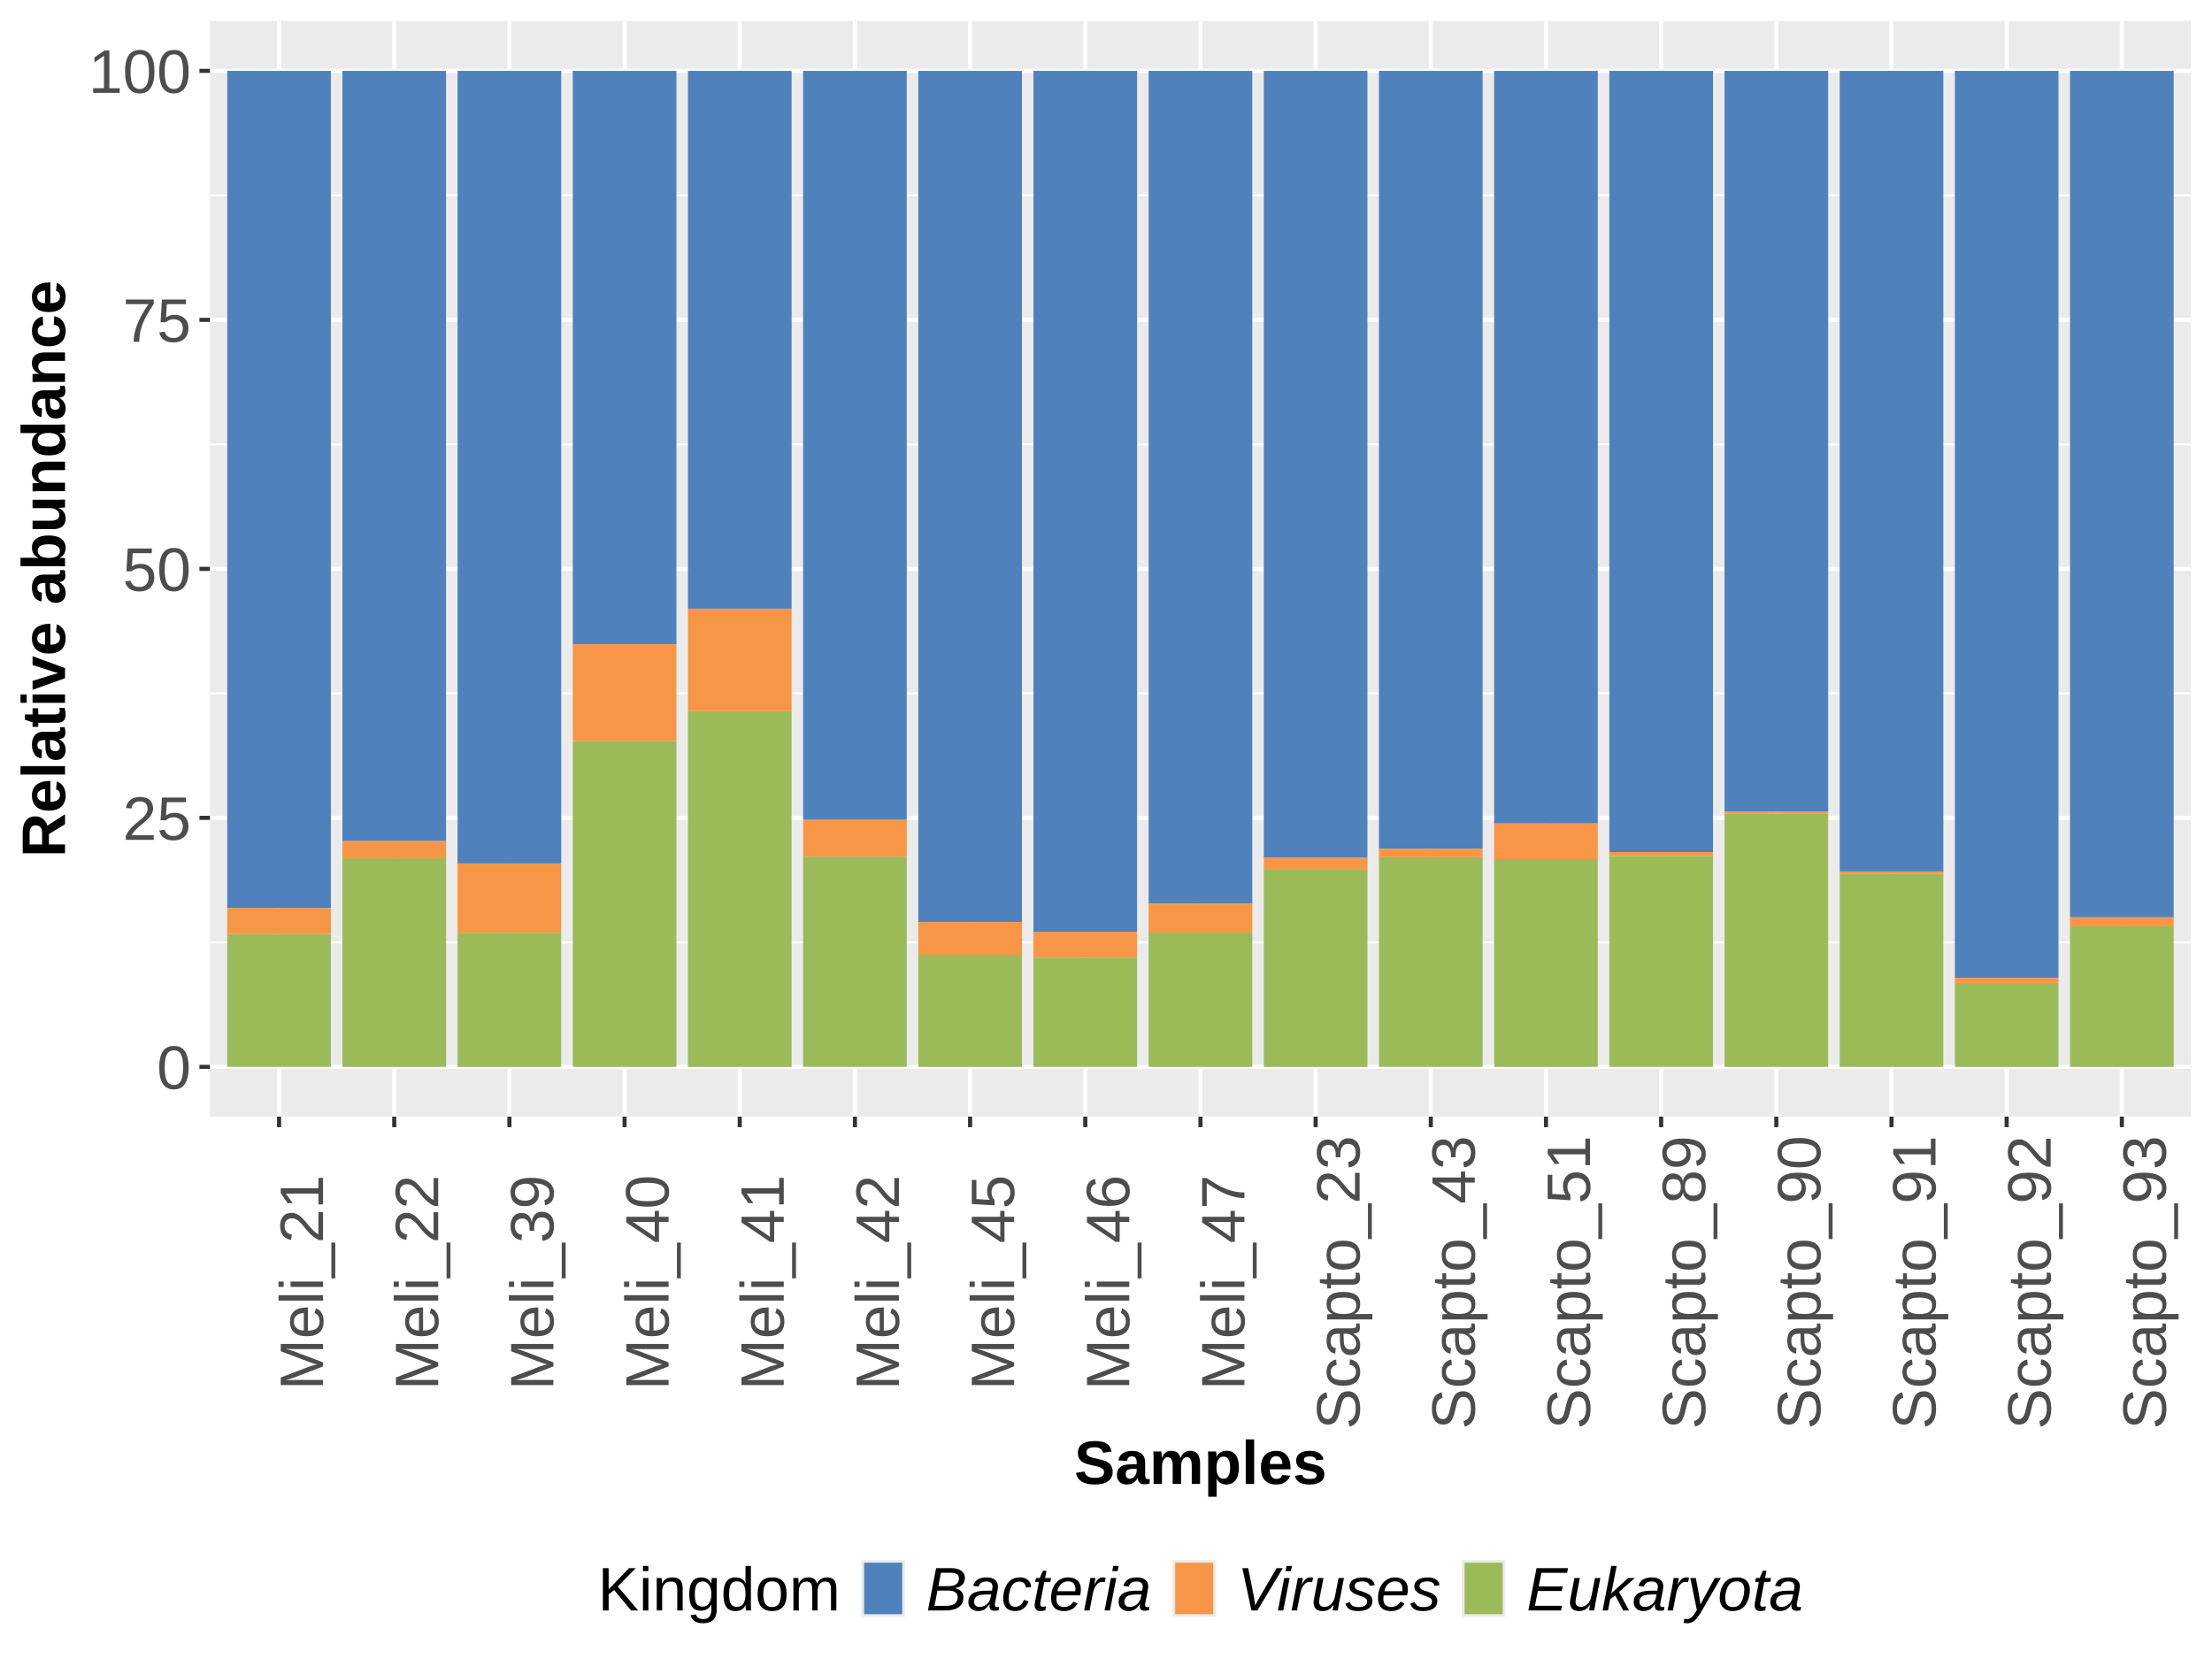
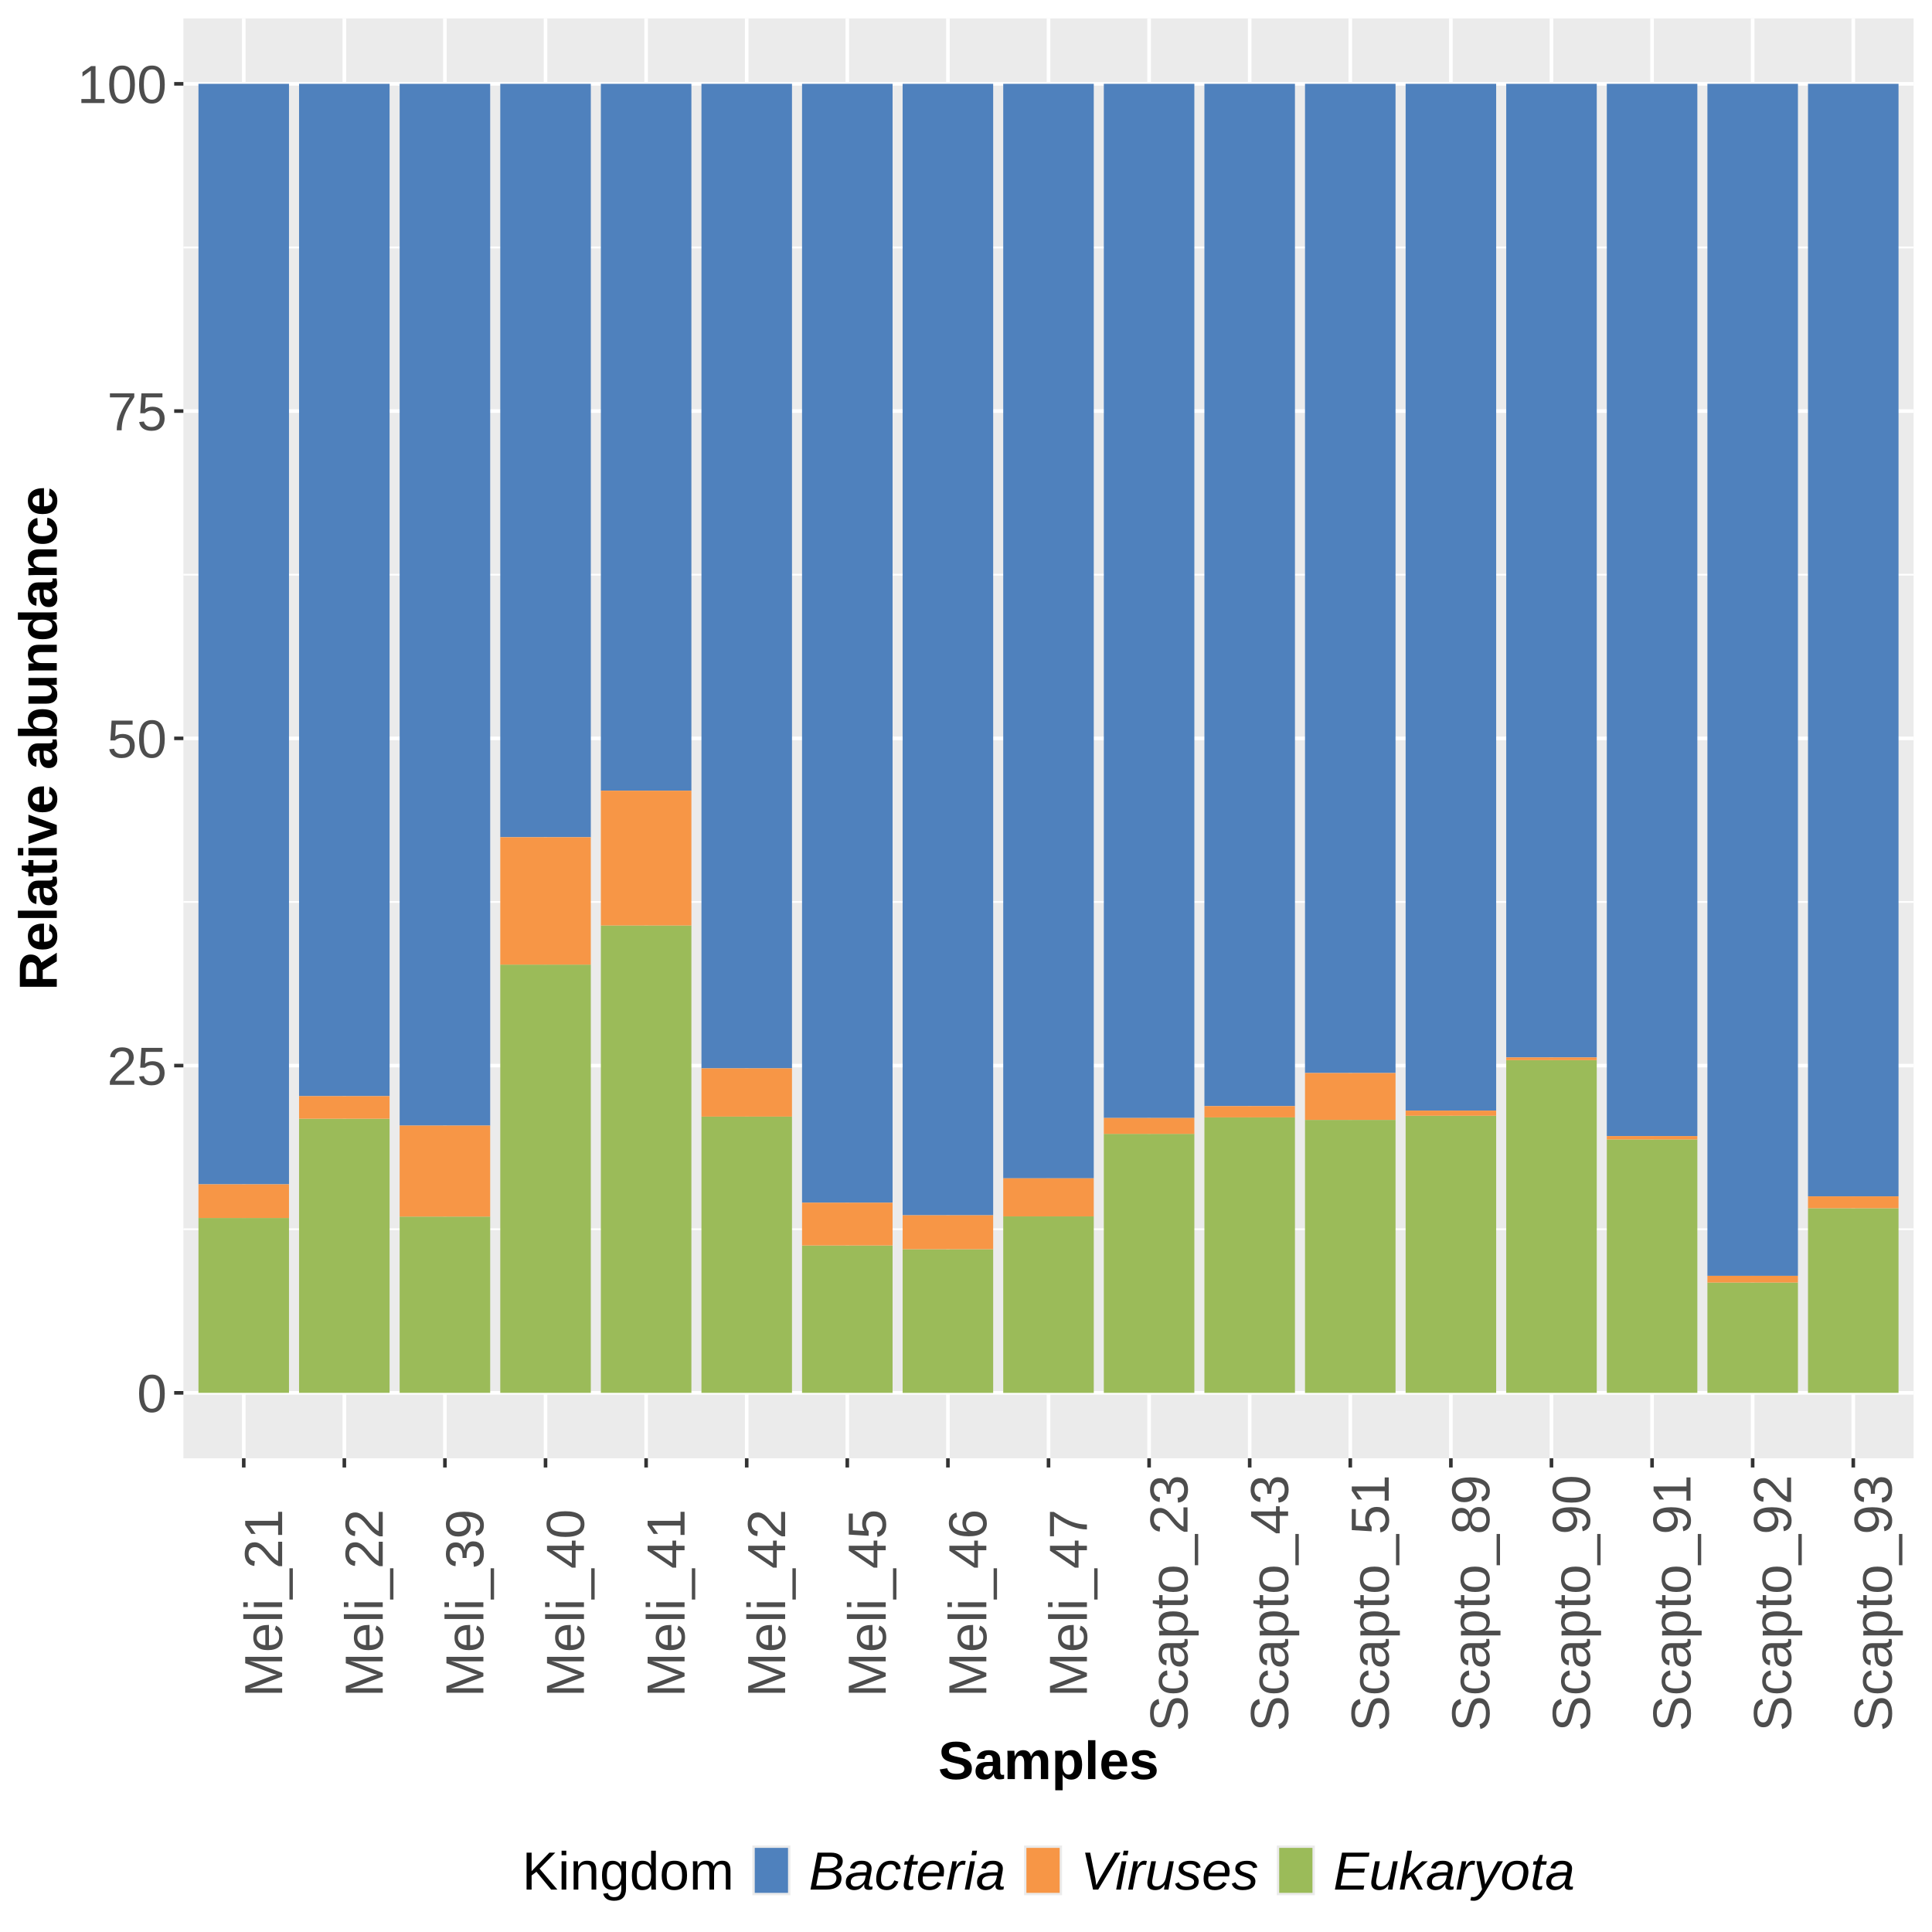
- <svg xmlns="http://www.w3.org/2000/svg" class="svglite" width="576.00pt" height="432.00pt" viewBox="0 0 576.00 432.00">
+ <svg xmlns="http://www.w3.org/2000/svg" class="svglite" width="576.00pt" height="576.00pt" viewBox="0 0 576.00 576.00">
  <defs>
    <style type="text/css">
    .svglite line, .svglite polyline, .svglite polygon, .svglite path, .svglite rect, .svglite circle {
      fill: none;
      stroke: #000000;
      stroke-linecap: round;
      stroke-linejoin: round;
      stroke-miterlimit: 10.00;
    }
    .svglite text {
      white-space: pre;
    }
  </style>
  </defs>
  <rect width="100%" height="100%" style="stroke: none; fill: #FFFFFF;" />
  <defs>
-     <clipPath id="cpMC4wMHw1NzYuMDB8MC4wMHw0MzIuMDA=">
-       <rect x="0.00" y="0.00" width="576.00" height="432.00" />
+     <clipPath id="cpMC4wMHw1NzYuMDB8MC4wMHw1NzYuMDA=">
+       <rect x="0.00" y="0.00" width="576.00" height="576.00" />
    </clipPath>
  </defs>
-   <g clip-path="url(#cpMC4wMHw1NzYuMDB8MC4wMHw0MzIuMDA=)">
-     <rect x="0.00" y="0.00" width="576.00" height="432.00" style="stroke-width: 1.07; stroke: #FFFFFF; fill: #FFFFFF;" />
+   <g clip-path="url(#cpMC4wMHw1NzYuMDB8MC4wMHw1NzYuMDA=)">
+     <rect x="0.00" y="0.00" width="576.00" height="576.00" style="stroke-width: 1.07; stroke: #FFFFFF; fill: #FFFFFF;" />
  </g>
  <defs>
-     <clipPath id="cpNTQuNjd8NTcwLjUyfDUuNDh8MjkwLjc3">
-       <rect x="54.67" y="5.48" width="515.85" height="285.30" />
+     <clipPath id="cpNTQuNjd8NTcwLjUyfDUuNDh8NDM0Ljc3">
+       <rect x="54.67" y="5.48" width="515.85" height="429.30" />
    </clipPath>
  </defs>
-   <g clip-path="url(#cpNTQuNjd8NTcwLjUyfDUuNDh8MjkwLjc3)">
-     <rect x="54.67" y="5.48" width="515.85" height="285.30" style="stroke-width: 1.07; stroke: none; fill: #EBEBEB;" />
-     <polyline points="54.67,245.39 570.52,245.39 " style="stroke-width: 0.53; stroke: #FFFFFF; stroke-linecap: butt;" />
-     <polyline points="54.67,180.55 570.52,180.55 " style="stroke-width: 0.53; stroke: #FFFFFF; stroke-linecap: butt;" />
-     <polyline points="54.67,115.71 570.52,115.71 " style="stroke-width: 0.53; stroke: #FFFFFF; stroke-linecap: butt;" />
-     <polyline points="54.67,50.87 570.52,50.87 " style="stroke-width: 0.53; stroke: #FFFFFF; stroke-linecap: butt;" />
-     <polyline points="54.67,277.81 570.52,277.81 " style="stroke-width: 1.07; stroke: #FFFFFF; stroke-linecap: butt;" />
-     <polyline points="54.67,212.97 570.52,212.97 " style="stroke-width: 1.07; stroke: #FFFFFF; stroke-linecap: butt;" />
-     <polyline points="54.67,148.13 570.52,148.13 " style="stroke-width: 1.07; stroke: #FFFFFF; stroke-linecap: butt;" />
-     <polyline points="54.67,83.29 570.52,83.29 " style="stroke-width: 1.07; stroke: #FFFFFF; stroke-linecap: butt;" />
-     <polyline points="54.67,18.45 570.52,18.45 " style="stroke-width: 1.07; stroke: #FFFFFF; stroke-linecap: butt;" />
-     <polyline points="72.67,290.77 72.67,5.48 " style="stroke-width: 1.07; stroke: #FFFFFF; stroke-linecap: butt;" />
-     <polyline points="102.66,290.77 102.66,5.48 " style="stroke-width: 1.07; stroke: #FFFFFF; stroke-linecap: butt;" />
-     <polyline points="132.65,290.77 132.65,5.48 " style="stroke-width: 1.07; stroke: #FFFFFF; stroke-linecap: butt;" />
-     <polyline points="162.64,290.77 162.64,5.48 " style="stroke-width: 1.07; stroke: #FFFFFF; stroke-linecap: butt;" />
-     <polyline points="192.63,290.77 192.63,5.48 " style="stroke-width: 1.07; stroke: #FFFFFF; stroke-linecap: butt;" />
-     <polyline points="222.62,290.77 222.62,5.48 " style="stroke-width: 1.07; stroke: #FFFFFF; stroke-linecap: butt;" />
-     <polyline points="252.61,290.77 252.61,5.48 " style="stroke-width: 1.07; stroke: #FFFFFF; stroke-linecap: butt;" />
-     <polyline points="282.61,290.77 282.61,5.48 " style="stroke-width: 1.07; stroke: #FFFFFF; stroke-linecap: butt;" />
-     <polyline points="312.60,290.77 312.60,5.48 " style="stroke-width: 1.07; stroke: #FFFFFF; stroke-linecap: butt;" />
-     <polyline points="342.59,290.77 342.59,5.48 " style="stroke-width: 1.07; stroke: #FFFFFF; stroke-linecap: butt;" />
-     <polyline points="372.58,290.77 372.58,5.48 " style="stroke-width: 1.07; stroke: #FFFFFF; stroke-linecap: butt;" />
-     <polyline points="402.57,290.77 402.57,5.48 " style="stroke-width: 1.07; stroke: #FFFFFF; stroke-linecap: butt;" />
-     <polyline points="432.56,290.77 432.56,5.48 " style="stroke-width: 1.07; stroke: #FFFFFF; stroke-linecap: butt;" />
-     <polyline points="462.55,290.77 462.55,5.48 " style="stroke-width: 1.07; stroke: #FFFFFF; stroke-linecap: butt;" />
-     <polyline points="492.54,290.77 492.54,5.48 " style="stroke-width: 1.07; stroke: #FFFFFF; stroke-linecap: butt;" />
-     <polyline points="522.53,290.77 522.53,5.48 " style="stroke-width: 1.07; stroke: #FFFFFF; stroke-linecap: butt;" />
-     <polyline points="552.53,290.77 552.53,5.48 " style="stroke-width: 1.07; stroke: #FFFFFF; stroke-linecap: butt;" />
-     <rect x="509.04" y="18.45" width="26.99" height="236.18" style="stroke-width: 1.07; stroke: none; stroke-linecap: butt; stroke-linejoin: miter; fill: #4F81BD;" />
-     <rect x="269.11" y="18.45" width="26.99" height="224.18" style="stroke-width: 1.07; stroke: none; stroke-linecap: butt; stroke-linejoin: miter; fill: #4F81BD;" />
-     <rect x="239.12" y="18.45" width="26.99" height="221.69" style="stroke-width: 1.07; stroke: none; stroke-linecap: butt; stroke-linejoin: miter; fill: #4F81BD;" />
-     <rect x="539.03" y="18.45" width="26.99" height="220.43" style="stroke-width: 1.07; stroke: none; stroke-linecap: butt; stroke-linejoin: miter; fill: #4F81BD;" />
-     <rect x="59.17" y="18.45" width="26.99" height="218.04" style="stroke-width: 1.07; stroke: none; stroke-linecap: butt; stroke-linejoin: miter; fill: #4F81BD;" />
-     <rect x="299.10" y="18.45" width="26.99" height="216.85" style="stroke-width: 1.07; stroke: none; stroke-linecap: butt; stroke-linejoin: miter; fill: #4F81BD;" />
-     <rect x="479.05" y="18.45" width="26.99" height="208.48" style="stroke-width: 1.07; stroke: none; stroke-linecap: butt; stroke-linejoin: miter; fill: #4F81BD;" />
-     <rect x="119.15" y="18.45" width="26.99" height="206.40" style="stroke-width: 1.07; stroke: none; stroke-linecap: butt; stroke-linejoin: miter; fill: #4F81BD;" />
-     <rect x="329.09" y="18.45" width="26.99" height="204.90" style="stroke-width: 1.07; stroke: none; stroke-linecap: butt; stroke-linejoin: miter; fill: #4F81BD;" />
-     <rect x="419.07" y="18.45" width="26.99" height="203.43" style="stroke-width: 1.07; stroke: none; stroke-linecap: butt; stroke-linejoin: miter; fill: #4F81BD;" />
-     <rect x="359.08" y="18.45" width="26.99" height="202.55" style="stroke-width: 1.07; stroke: none; stroke-linecap: butt; stroke-linejoin: miter; fill: #4F81BD;" />
-     <rect x="89.16" y="18.45" width="26.99" height="200.57" style="stroke-width: 1.07; stroke: none; stroke-linecap: butt; stroke-linejoin: miter; fill: #4F81BD;" />
-     <rect x="389.07" y="18.45" width="26.99" height="195.99" style="stroke-width: 1.07; stroke: none; stroke-linecap: butt; stroke-linejoin: miter; fill: #4F81BD;" />
-     <rect x="209.13" y="18.45" width="26.99" height="195.06" style="stroke-width: 1.07; stroke: none; stroke-linecap: butt; stroke-linejoin: miter; fill: #4F81BD;" />
-     <rect x="449.06" y="18.45" width="26.99" height="192.90" style="stroke-width: 1.07; stroke: none; stroke-linecap: butt; stroke-linejoin: miter; fill: #4F81BD;" />
-     <rect x="149.15" y="18.45" width="26.99" height="149.27" style="stroke-width: 1.07; stroke: none; stroke-linecap: butt; stroke-linejoin: miter; fill: #4F81BD;" />
-     <rect x="179.14" y="18.45" width="26.99" height="140.05" style="stroke-width: 1.07; stroke: none; stroke-linecap: butt; stroke-linejoin: miter; fill: #4F81BD;" />
-     <rect x="179.14" y="185.20" width="26.99" height="92.61" style="stroke-width: 1.07; stroke: none; stroke-linecap: butt; stroke-linejoin: miter; fill: #9BBB59;" />
-     <rect x="149.15" y="192.96" width="26.99" height="84.85" style="stroke-width: 1.07; stroke: none; stroke-linecap: butt; stroke-linejoin: miter; fill: #9BBB59;" />
-     <rect x="449.06" y="211.89" width="26.99" height="65.92" style="stroke-width: 1.07; stroke: none; stroke-linecap: butt; stroke-linejoin: miter; fill: #9BBB59;" />
-     <rect x="419.07" y="222.90" width="26.99" height="54.90" style="stroke-width: 1.07; stroke: none; stroke-linecap: butt; stroke-linejoin: miter; fill: #9BBB59;" />
-     <rect x="209.13" y="223.07" width="26.99" height="54.73" style="stroke-width: 1.07; stroke: none; stroke-linecap: butt; stroke-linejoin: miter; fill: #9BBB59;" />
-     <rect x="359.08" y="223.23" width="26.99" height="54.57" style="stroke-width: 1.07; stroke: none; stroke-linecap: butt; stroke-linejoin: miter; fill: #9BBB59;" />
-     <rect x="89.16" y="223.50" width="26.99" height="54.31" style="stroke-width: 1.07; stroke: none; stroke-linecap: butt; stroke-linejoin: miter; fill: #9BBB59;" />
-     <rect x="389.07" y="223.72" width="26.99" height="54.09" style="stroke-width: 1.07; stroke: none; stroke-linecap: butt; stroke-linejoin: miter; fill: #9BBB59;" />
-     <rect x="329.09" y="226.49" width="26.99" height="51.32" style="stroke-width: 1.07; stroke: none; stroke-linecap: butt; stroke-linejoin: miter; fill: #9BBB59;" />
-     <rect x="479.05" y="227.60" width="26.99" height="50.21" style="stroke-width: 1.07; stroke: none; stroke-linecap: butt; stroke-linejoin: miter; fill: #9BBB59;" />
-     <rect x="539.03" y="241.23" width="26.99" height="36.58" style="stroke-width: 1.07; stroke: none; stroke-linecap: butt; stroke-linejoin: miter; fill: #9BBB59;" />
-     <rect x="299.10" y="242.85" width="26.99" height="34.96" style="stroke-width: 1.07; stroke: none; stroke-linecap: butt; stroke-linejoin: miter; fill: #9BBB59;" />
-     <rect x="119.15" y="242.88" width="26.99" height="34.93" style="stroke-width: 1.07; stroke: none; stroke-linecap: butt; stroke-linejoin: miter; fill: #9BBB59;" />
-     <rect x="59.17" y="243.16" width="26.99" height="34.64" style="stroke-width: 1.07; stroke: none; stroke-linecap: butt; stroke-linejoin: miter; fill: #9BBB59;" />
-     <rect x="239.12" y="248.61" width="26.99" height="29.20" style="stroke-width: 1.07; stroke: none; stroke-linecap: butt; stroke-linejoin: miter; fill: #9BBB59;" />
-     <rect x="269.11" y="249.35" width="26.99" height="28.45" style="stroke-width: 1.07; stroke: none; stroke-linecap: butt; stroke-linejoin: miter; fill: #9BBB59;" />
-     <rect x="179.14" y="158.49" width="26.99" height="26.71" style="stroke-width: 1.07; stroke: none; stroke-linecap: butt; stroke-linejoin: miter; fill: #F79646;" />
-     <rect x="149.15" y="167.72" width="26.99" height="25.24" style="stroke-width: 1.07; stroke: none; stroke-linecap: butt; stroke-linejoin: miter; fill: #F79646;" />
-     <rect x="509.04" y="255.95" width="26.99" height="21.86" style="stroke-width: 1.07; stroke: none; stroke-linecap: butt; stroke-linejoin: miter; fill: #9BBB59;" />
-     <rect x="119.15" y="224.85" width="26.99" height="18.03" style="stroke-width: 1.07; stroke: none; stroke-linecap: butt; stroke-linejoin: miter; fill: #F79646;" />
-     <rect x="209.13" y="213.51" width="26.99" height="9.56" style="stroke-width: 1.07; stroke: none; stroke-linecap: butt; stroke-linejoin: miter; fill: #F79646;" />
-     <rect x="389.07" y="214.44" width="26.99" height="9.28" style="stroke-width: 1.07; stroke: none; stroke-linecap: butt; stroke-linejoin: miter; fill: #F79646;" />
-     <rect x="239.12" y="240.13" width="26.99" height="8.48" style="stroke-width: 1.07; stroke: none; stroke-linecap: butt; stroke-linejoin: miter; fill: #F79646;" />
-     <rect x="299.10" y="235.30" width="26.99" height="7.54" style="stroke-width: 1.07; stroke: none; stroke-linecap: butt; stroke-linejoin: miter; fill: #F79646;" />
-     <rect x="269.11" y="242.62" width="26.99" height="6.73" style="stroke-width: 1.07; stroke: none; stroke-linecap: butt; stroke-linejoin: miter; fill: #F79646;" />
-     <rect x="59.17" y="236.49" width="26.99" height="6.67" style="stroke-width: 1.07; stroke: none; stroke-linecap: butt; stroke-linejoin: miter; fill: #F79646;" />
-     <rect x="89.16" y="219.02" width="26.99" height="4.48" style="stroke-width: 1.07; stroke: none; stroke-linecap: butt; stroke-linejoin: miter; fill: #F79646;" />
-     <rect x="329.09" y="223.34" width="26.99" height="3.15" style="stroke-width: 1.07; stroke: none; stroke-linecap: butt; stroke-linejoin: miter; fill: #F79646;" />
-     <rect x="539.03" y="238.87" width="26.99" height="2.35" style="stroke-width: 1.07; stroke: none; stroke-linecap: butt; stroke-linejoin: miter; fill: #F79646;" />
-     <rect x="359.08" y="220.99" width="26.99" height="2.24" style="stroke-width: 1.07; stroke: none; stroke-linecap: butt; stroke-linejoin: miter; fill: #F79646;" />
-     <rect x="509.04" y="254.62" width="26.99" height="1.32" style="stroke-width: 1.07; stroke: none; stroke-linecap: butt; stroke-linejoin: miter; fill: #F79646;" />
-     <rect x="419.07" y="221.88" width="26.99" height="1.02" style="stroke-width: 1.07; stroke: none; stroke-linecap: butt; stroke-linejoin: miter; fill: #F79646;" />
-     <rect x="479.05" y="226.93" width="26.99" height="0.67" style="stroke-width: 1.07; stroke: none; stroke-linecap: butt; stroke-linejoin: miter; fill: #F79646;" />
-     <rect x="449.06" y="211.35" width="26.99" height="0.54" style="stroke-width: 1.07; stroke: none; stroke-linecap: butt; stroke-linejoin: miter; fill: #F79646;" />
+   <g clip-path="url(#cpNTQuNjd8NTcwLjUyfDUuNDh8NDM0Ljc3)">
+     <rect x="54.67" y="5.48" width="515.85" height="429.30" style="stroke-width: 1.07; stroke: none; fill: #EBEBEB;" />
+     <polyline points="54.67,366.48 570.52,366.48 " style="stroke-width: 0.53; stroke: #FFFFFF; stroke-linecap: butt;" />
+     <polyline points="54.67,268.91 570.52,268.91 " style="stroke-width: 0.53; stroke: #FFFFFF; stroke-linecap: butt;" />
+     <polyline points="54.67,171.34 570.52,171.34 " style="stroke-width: 0.53; stroke: #FFFFFF; stroke-linecap: butt;" />
+     <polyline points="54.67,73.78 570.52,73.78 " style="stroke-width: 0.53; stroke: #FFFFFF; stroke-linecap: butt;" />
+     <polyline points="54.67,415.26 570.52,415.26 " style="stroke-width: 1.07; stroke: #FFFFFF; stroke-linecap: butt;" />
+     <polyline points="54.67,317.69 570.52,317.69 " style="stroke-width: 1.07; stroke: #FFFFFF; stroke-linecap: butt;" />
+     <polyline points="54.67,220.13 570.52,220.13 " style="stroke-width: 1.07; stroke: #FFFFFF; stroke-linecap: butt;" />
+     <polyline points="54.67,122.56 570.52,122.56 " style="stroke-width: 1.07; stroke: #FFFFFF; stroke-linecap: butt;" />
+     <polyline points="54.67,24.99 570.52,24.99 " style="stroke-width: 1.07; stroke: #FFFFFF; stroke-linecap: butt;" />
+     <polyline points="72.67,434.77 72.67,5.48 " style="stroke-width: 1.07; stroke: #FFFFFF; stroke-linecap: butt;" />
+     <polyline points="102.66,434.77 102.66,5.48 " style="stroke-width: 1.07; stroke: #FFFFFF; stroke-linecap: butt;" />
+     <polyline points="132.65,434.77 132.65,5.48 " style="stroke-width: 1.07; stroke: #FFFFFF; stroke-linecap: butt;" />
+     <polyline points="162.64,434.77 162.64,5.48 " style="stroke-width: 1.07; stroke: #FFFFFF; stroke-linecap: butt;" />
+     <polyline points="192.63,434.77 192.63,5.48 " style="stroke-width: 1.07; stroke: #FFFFFF; stroke-linecap: butt;" />
+     <polyline points="222.62,434.77 222.62,5.48 " style="stroke-width: 1.07; stroke: #FFFFFF; stroke-linecap: butt;" />
+     <polyline points="252.61,434.77 252.61,5.48 " style="stroke-width: 1.07; stroke: #FFFFFF; stroke-linecap: butt;" />
+     <polyline points="282.61,434.77 282.61,5.48 " style="stroke-width: 1.07; stroke: #FFFFFF; stroke-linecap: butt;" />
+     <polyline points="312.60,434.77 312.60,5.48 " style="stroke-width: 1.07; stroke: #FFFFFF; stroke-linecap: butt;" />
+     <polyline points="342.59,434.77 342.59,5.48 " style="stroke-width: 1.07; stroke: #FFFFFF; stroke-linecap: butt;" />
+     <polyline points="372.58,434.77 372.58,5.48 " style="stroke-width: 1.07; stroke: #FFFFFF; stroke-linecap: butt;" />
+     <polyline points="402.57,434.77 402.57,5.48 " style="stroke-width: 1.07; stroke: #FFFFFF; stroke-linecap: butt;" />
+     <polyline points="432.56,434.77 432.56,5.48 " style="stroke-width: 1.07; stroke: #FFFFFF; stroke-linecap: butt;" />
+     <polyline points="462.55,434.77 462.55,5.48 " style="stroke-width: 1.07; stroke: #FFFFFF; stroke-linecap: butt;" />
+     <polyline points="492.54,434.77 492.54,5.48 " style="stroke-width: 1.07; stroke: #FFFFFF; stroke-linecap: butt;" />
+     <polyline points="522.53,434.77 522.53,5.48 " style="stroke-width: 1.07; stroke: #FFFFFF; stroke-linecap: butt;" />
+     <polyline points="552.53,434.77 552.53,5.48 " style="stroke-width: 1.07; stroke: #FFFFFF; stroke-linecap: butt;" />
+     <rect x="509.04" y="24.99" width="26.99" height="355.38" style="stroke-width: 1.07; stroke: none; stroke-linecap: butt; stroke-linejoin: miter; fill: #4F81BD;" />
+     <rect x="269.11" y="24.99" width="26.99" height="337.33" style="stroke-width: 1.07; stroke: none; stroke-linecap: butt; stroke-linejoin: miter; fill: #4F81BD;" />
+     <rect x="239.12" y="24.99" width="26.99" height="333.58" style="stroke-width: 1.07; stroke: none; stroke-linecap: butt; stroke-linejoin: miter; fill: #4F81BD;" />
+     <rect x="539.03" y="24.99" width="26.99" height="331.68" style="stroke-width: 1.07; stroke: none; stroke-linecap: butt; stroke-linejoin: miter; fill: #4F81BD;" />
+     <rect x="59.17" y="24.99" width="26.99" height="328.10" style="stroke-width: 1.07; stroke: none; stroke-linecap: butt; stroke-linejoin: miter; fill: #4F81BD;" />
+     <rect x="299.10" y="24.99" width="26.99" height="326.31" style="stroke-width: 1.07; stroke: none; stroke-linecap: butt; stroke-linejoin: miter; fill: #4F81BD;" />
+     <rect x="479.05" y="24.99" width="26.99" height="313.71" style="stroke-width: 1.07; stroke: none; stroke-linecap: butt; stroke-linejoin: miter; fill: #4F81BD;" />
+     <rect x="119.15" y="24.99" width="26.99" height="310.59" style="stroke-width: 1.07; stroke: none; stroke-linecap: butt; stroke-linejoin: miter; fill: #4F81BD;" />
+     <rect x="329.09" y="24.99" width="26.99" height="308.32" style="stroke-width: 1.07; stroke: none; stroke-linecap: butt; stroke-linejoin: miter; fill: #4F81BD;" />
+     <rect x="419.07" y="24.99" width="26.99" height="306.12" style="stroke-width: 1.07; stroke: none; stroke-linecap: butt; stroke-linejoin: miter; fill: #4F81BD;" />
+     <rect x="359.08" y="24.99" width="26.99" height="304.78" style="stroke-width: 1.07; stroke: none; stroke-linecap: butt; stroke-linejoin: miter; fill: #4F81BD;" />
+     <rect x="89.16" y="24.99" width="26.99" height="301.81" style="stroke-width: 1.07; stroke: none; stroke-linecap: butt; stroke-linejoin: miter; fill: #4F81BD;" />
+     <rect x="389.07" y="24.99" width="26.99" height="294.91" style="stroke-width: 1.07; stroke: none; stroke-linecap: butt; stroke-linejoin: miter; fill: #4F81BD;" />
+     <rect x="209.13" y="24.99" width="26.99" height="293.52" style="stroke-width: 1.07; stroke: none; stroke-linecap: butt; stroke-linejoin: miter; fill: #4F81BD;" />
+     <rect x="449.06" y="24.99" width="26.99" height="290.27" style="stroke-width: 1.07; stroke: none; stroke-linecap: butt; stroke-linejoin: miter; fill: #4F81BD;" />
+     <rect x="149.15" y="24.99" width="26.99" height="224.61" style="stroke-width: 1.07; stroke: none; stroke-linecap: butt; stroke-linejoin: miter; fill: #4F81BD;" />
+     <rect x="179.14" y="24.99" width="26.99" height="210.74" style="stroke-width: 1.07; stroke: none; stroke-linecap: butt; stroke-linejoin: miter; fill: #4F81BD;" />
+     <rect x="179.14" y="275.91" width="26.99" height="139.35" style="stroke-width: 1.07; stroke: none; stroke-linecap: butt; stroke-linejoin: miter; fill: #9BBB59;" />
+     <rect x="149.15" y="287.58" width="26.99" height="127.68" style="stroke-width: 1.07; stroke: none; stroke-linecap: butt; stroke-linejoin: miter; fill: #9BBB59;" />
+     <rect x="449.06" y="316.07" width="26.99" height="99.19" style="stroke-width: 1.07; stroke: none; stroke-linecap: butt; stroke-linejoin: miter; fill: #9BBB59;" />
+     <rect x="419.07" y="332.65" width="26.99" height="82.61" style="stroke-width: 1.07; stroke: none; stroke-linecap: butt; stroke-linejoin: miter; fill: #9BBB59;" />
+     <rect x="209.13" y="332.90" width="26.99" height="82.36" style="stroke-width: 1.07; stroke: none; stroke-linecap: butt; stroke-linejoin: miter; fill: #9BBB59;" />
+     <rect x="359.08" y="333.14" width="26.99" height="82.12" style="stroke-width: 1.07; stroke: none; stroke-linecap: butt; stroke-linejoin: miter; fill: #9BBB59;" />
+     <rect x="89.16" y="333.54" width="26.99" height="81.72" style="stroke-width: 1.07; stroke: none; stroke-linecap: butt; stroke-linejoin: miter; fill: #9BBB59;" />
+     <rect x="389.07" y="333.88" width="26.99" height="81.39" style="stroke-width: 1.07; stroke: none; stroke-linecap: butt; stroke-linejoin: miter; fill: #9BBB59;" />
+     <rect x="329.09" y="338.04" width="26.99" height="77.22" style="stroke-width: 1.07; stroke: none; stroke-linecap: butt; stroke-linejoin: miter; fill: #9BBB59;" />
+     <rect x="479.05" y="339.71" width="26.99" height="75.55" style="stroke-width: 1.07; stroke: none; stroke-linecap: butt; stroke-linejoin: miter; fill: #9BBB59;" />
+     <rect x="539.03" y="360.22" width="26.99" height="55.04" style="stroke-width: 1.07; stroke: none; stroke-linecap: butt; stroke-linejoin: miter; fill: #9BBB59;" />
+     <rect x="299.10" y="362.66" width="26.99" height="52.61" style="stroke-width: 1.07; stroke: none; stroke-linecap: butt; stroke-linejoin: miter; fill: #9BBB59;" />
+     <rect x="119.15" y="362.71" width="26.99" height="52.55" style="stroke-width: 1.07; stroke: none; stroke-linecap: butt; stroke-linejoin: miter; fill: #9BBB59;" />
+     <rect x="59.17" y="363.13" width="26.99" height="52.13" style="stroke-width: 1.07; stroke: none; stroke-linecap: butt; stroke-linejoin: miter; fill: #9BBB59;" />
+     <rect x="239.12" y="371.33" width="26.99" height="43.93" style="stroke-width: 1.07; stroke: none; stroke-linecap: butt; stroke-linejoin: miter; fill: #9BBB59;" />
+     <rect x="269.11" y="372.45" width="26.99" height="42.82" style="stroke-width: 1.07; stroke: none; stroke-linecap: butt; stroke-linejoin: miter; fill: #9BBB59;" />
+     <rect x="179.14" y="235.73" width="26.99" height="40.19" style="stroke-width: 1.07; stroke: none; stroke-linecap: butt; stroke-linejoin: miter; fill: #F79646;" />
+     <rect x="149.15" y="249.61" width="26.99" height="37.98" style="stroke-width: 1.07; stroke: none; stroke-linecap: butt; stroke-linejoin: miter; fill: #F79646;" />
+     <rect x="509.04" y="382.37" width="26.99" height="32.90" style="stroke-width: 1.07; stroke: none; stroke-linecap: butt; stroke-linejoin: miter; fill: #9BBB59;" />
+     <rect x="119.15" y="335.58" width="26.99" height="27.13" style="stroke-width: 1.07; stroke: none; stroke-linecap: butt; stroke-linejoin: miter; fill: #F79646;" />
+     <rect x="209.13" y="318.51" width="26.99" height="14.39" style="stroke-width: 1.07; stroke: none; stroke-linecap: butt; stroke-linejoin: miter; fill: #F79646;" />
+     <rect x="389.07" y="319.91" width="26.99" height="13.97" style="stroke-width: 1.07; stroke: none; stroke-linecap: butt; stroke-linejoin: miter; fill: #F79646;" />
+     <rect x="239.12" y="358.57" width="26.99" height="12.75" style="stroke-width: 1.07; stroke: none; stroke-linecap: butt; stroke-linejoin: miter; fill: #F79646;" />
+     <rect x="299.10" y="351.30" width="26.99" height="11.35" style="stroke-width: 1.07; stroke: none; stroke-linecap: butt; stroke-linejoin: miter; fill: #F79646;" />
+     <rect x="269.11" y="362.32" width="26.99" height="10.12" style="stroke-width: 1.07; stroke: none; stroke-linecap: butt; stroke-linejoin: miter; fill: #F79646;" />
+     <rect x="59.17" y="353.09" width="26.99" height="10.04" style="stroke-width: 1.07; stroke: none; stroke-linecap: butt; stroke-linejoin: miter; fill: #F79646;" />
+     <rect x="89.16" y="326.80" width="26.99" height="6.74" style="stroke-width: 1.07; stroke: none; stroke-linecap: butt; stroke-linejoin: miter; fill: #F79646;" />
+     <rect x="329.09" y="333.31" width="26.99" height="4.74" style="stroke-width: 1.07; stroke: none; stroke-linecap: butt; stroke-linejoin: miter; fill: #F79646;" />
+     <rect x="539.03" y="356.68" width="26.99" height="3.54" style="stroke-width: 1.07; stroke: none; stroke-linecap: butt; stroke-linejoin: miter; fill: #F79646;" />
+     <rect x="359.08" y="329.77" width="26.99" height="3.37" style="stroke-width: 1.07; stroke: none; stroke-linecap: butt; stroke-linejoin: miter; fill: #F79646;" />
+     <rect x="509.04" y="380.38" width="26.99" height="1.99" style="stroke-width: 1.07; stroke: none; stroke-linecap: butt; stroke-linejoin: miter; fill: #F79646;" />
+     <rect x="419.07" y="331.11" width="26.99" height="1.54" style="stroke-width: 1.07; stroke: none; stroke-linecap: butt; stroke-linejoin: miter; fill: #F79646;" />
+     <rect x="479.05" y="338.71" width="26.99" height="1.01" style="stroke-width: 1.07; stroke: none; stroke-linecap: butt; stroke-linejoin: miter; fill: #F79646;" />
+     <rect x="449.06" y="315.26" width="26.99" height="0.81" style="stroke-width: 1.07; stroke: none; stroke-linecap: butt; stroke-linejoin: miter; fill: #F79646;" />
  </g>
-   <g clip-path="url(#cpMC4wMHw1NzYuMDB8MC4wMHw0MzIuMDA=)">
-     <text x="49.74" y="283.53" text-anchor="end" style="font-size: 16.00px;fill: #4D4D4D; font-family: &quot;Arial&quot;;" textLength="8.90px" lengthAdjust="spacingAndGlyphs">0</text>
-     <text x="49.74" y="218.69" text-anchor="end" style="font-size: 16.00px;fill: #4D4D4D; font-family: &quot;Arial&quot;;" textLength="17.80px" lengthAdjust="spacingAndGlyphs">25</text>
-     <text x="49.74" y="153.85" text-anchor="end" style="font-size: 16.00px;fill: #4D4D4D; font-family: &quot;Arial&quot;;" textLength="17.80px" lengthAdjust="spacingAndGlyphs">50</text>
-     <text x="49.74" y="89.01" text-anchor="end" style="font-size: 16.00px;fill: #4D4D4D; font-family: &quot;Arial&quot;;" textLength="17.80px" lengthAdjust="spacingAndGlyphs">75</text>
-     <text x="49.74" y="24.18" text-anchor="end" style="font-size: 16.00px;fill: #4D4D4D; font-family: &quot;Arial&quot;;" textLength="26.70px" lengthAdjust="spacingAndGlyphs">100</text>
-     <polyline points="51.93,277.81 54.67,277.81 " style="stroke-width: 1.07; stroke: #333333; stroke-linecap: butt;" />
-     <polyline points="51.93,212.97 54.67,212.97 " style="stroke-width: 1.07; stroke: #333333; stroke-linecap: butt;" />
-     <polyline points="51.93,148.13 54.67,148.13 " style="stroke-width: 1.07; stroke: #333333; stroke-linecap: butt;" />
-     <polyline points="51.93,83.29 54.67,83.29 " style="stroke-width: 1.07; stroke: #333333; stroke-linecap: butt;" />
-     <polyline points="51.93,18.45 54.67,18.45 " style="stroke-width: 1.07; stroke: #333333; stroke-linecap: butt;" />
-     <polyline points="72.67,293.51 72.67,290.77 " style="stroke-width: 1.07; stroke: #333333; stroke-linecap: butt;" />
-     <polyline points="102.66,293.51 102.66,290.77 " style="stroke-width: 1.07; stroke: #333333; stroke-linecap: butt;" />
-     <polyline points="132.65,293.51 132.65,290.77 " style="stroke-width: 1.07; stroke: #333333; stroke-linecap: butt;" />
-     <polyline points="162.64,293.51 162.64,290.77 " style="stroke-width: 1.07; stroke: #333333; stroke-linecap: butt;" />
-     <polyline points="192.63,293.51 192.63,290.77 " style="stroke-width: 1.07; stroke: #333333; stroke-linecap: butt;" />
-     <polyline points="222.62,293.51 222.62,290.77 " style="stroke-width: 1.07; stroke: #333333; stroke-linecap: butt;" />
-     <polyline points="252.61,293.51 252.61,290.77 " style="stroke-width: 1.07; stroke: #333333; stroke-linecap: butt;" />
-     <polyline points="282.61,293.51 282.61,290.77 " style="stroke-width: 1.07; stroke: #333333; stroke-linecap: butt;" />
-     <polyline points="312.60,293.51 312.60,290.77 " style="stroke-width: 1.07; stroke: #333333; stroke-linecap: butt;" />
-     <polyline points="342.59,293.51 342.59,290.77 " style="stroke-width: 1.07; stroke: #333333; stroke-linecap: butt;" />
-     <polyline points="372.58,293.51 372.58,290.77 " style="stroke-width: 1.07; stroke: #333333; stroke-linecap: butt;" />
-     <polyline points="402.57,293.51 402.57,290.77 " style="stroke-width: 1.07; stroke: #333333; stroke-linecap: butt;" />
-     <polyline points="432.56,293.51 432.56,290.77 " style="stroke-width: 1.07; stroke: #333333; stroke-linecap: butt;" />
-     <polyline points="462.55,293.51 462.55,290.77 " style="stroke-width: 1.07; stroke: #333333; stroke-linecap: butt;" />
-     <polyline points="492.54,293.51 492.54,290.77 " style="stroke-width: 1.07; stroke: #333333; stroke-linecap: butt;" />
-     <polyline points="522.53,293.51 522.53,290.77 " style="stroke-width: 1.07; stroke: #333333; stroke-linecap: butt;" />
-     <polyline points="552.53,293.51 552.53,290.77 " style="stroke-width: 1.07; stroke: #333333; stroke-linecap: butt;" />
-     <text transform="translate(84.12,333.96) rotate(-90)" text-anchor="middle" style="font-size: 16.00px;fill: #4D4D4D; font-family: &quot;Arial&quot;;" textLength="56.04px" lengthAdjust="spacingAndGlyphs">Meli_21</text>
-     <text transform="translate(114.11,333.96) rotate(-90)" text-anchor="middle" style="font-size: 16.00px;fill: #4D4D4D; font-family: &quot;Arial&quot;;" textLength="56.04px" lengthAdjust="spacingAndGlyphs">Meli_22</text>
-     <text transform="translate(144.11,333.96) rotate(-90)" text-anchor="middle" style="font-size: 16.00px;fill: #4D4D4D; font-family: &quot;Arial&quot;;" textLength="56.04px" lengthAdjust="spacingAndGlyphs">Meli_39</text>
-     <text transform="translate(174.10,333.96) rotate(-90)" text-anchor="middle" style="font-size: 16.00px;fill: #4D4D4D; font-family: &quot;Arial&quot;;" textLength="56.04px" lengthAdjust="spacingAndGlyphs">Meli_40</text>
-     <text transform="translate(204.09,333.96) rotate(-90)" text-anchor="middle" style="font-size: 16.00px;fill: #4D4D4D; font-family: &quot;Arial&quot;;" textLength="56.04px" lengthAdjust="spacingAndGlyphs">Meli_41</text>
-     <text transform="translate(234.08,333.96) rotate(-90)" text-anchor="middle" style="font-size: 16.00px;fill: #4D4D4D; font-family: &quot;Arial&quot;;" textLength="56.04px" lengthAdjust="spacingAndGlyphs">Meli_42</text>
-     <text transform="translate(264.07,333.96) rotate(-90)" text-anchor="middle" style="font-size: 16.00px;fill: #4D4D4D; font-family: &quot;Arial&quot;;" textLength="56.04px" lengthAdjust="spacingAndGlyphs">Meli_45</text>
-     <text transform="translate(294.06,333.96) rotate(-90)" text-anchor="middle" style="font-size: 16.00px;fill: #4D4D4D; font-family: &quot;Arial&quot;;" textLength="56.04px" lengthAdjust="spacingAndGlyphs">Meli_46</text>
-     <text transform="translate(324.05,333.96) rotate(-90)" text-anchor="middle" style="font-size: 16.00px;fill: #4D4D4D; font-family: &quot;Arial&quot;;" textLength="56.04px" lengthAdjust="spacingAndGlyphs">Meli_47</text>
-     <text transform="translate(354.04,333.96) rotate(-90)" text-anchor="middle" style="font-size: 16.00px;fill: #4D4D4D; font-family: &quot;Arial&quot;;" textLength="76.51px" lengthAdjust="spacingAndGlyphs">Scapto_23</text>
-     <text transform="translate(384.03,333.96) rotate(-90)" text-anchor="middle" style="font-size: 16.00px;fill: #4D4D4D; font-family: &quot;Arial&quot;;" textLength="76.51px" lengthAdjust="spacingAndGlyphs">Scapto_43</text>
-     <text transform="translate(414.03,333.96) rotate(-90)" text-anchor="middle" style="font-size: 16.00px;fill: #4D4D4D; font-family: &quot;Arial&quot;;" textLength="76.51px" lengthAdjust="spacingAndGlyphs">Scapto_51</text>
-     <text transform="translate(444.02,333.96) rotate(-90)" text-anchor="middle" style="font-size: 16.00px;fill: #4D4D4D; font-family: &quot;Arial&quot;;" textLength="76.51px" lengthAdjust="spacingAndGlyphs">Scapto_89</text>
-     <text transform="translate(474.01,333.96) rotate(-90)" text-anchor="middle" style="font-size: 16.00px;fill: #4D4D4D; font-family: &quot;Arial&quot;;" textLength="76.51px" lengthAdjust="spacingAndGlyphs">Scapto_90</text>
-     <text transform="translate(504.00,333.96) rotate(-90)" text-anchor="middle" style="font-size: 16.00px;fill: #4D4D4D; font-family: &quot;Arial&quot;;" textLength="76.51px" lengthAdjust="spacingAndGlyphs">Scapto_91</text>
-     <text transform="translate(533.99,333.96) rotate(-90)" text-anchor="middle" style="font-size: 16.00px;fill: #4D4D4D; font-family: &quot;Arial&quot;;" textLength="76.51px" lengthAdjust="spacingAndGlyphs">Scapto_92</text>
-     <text transform="translate(563.98,333.96) rotate(-90)" text-anchor="middle" style="font-size: 16.00px;fill: #4D4D4D; font-family: &quot;Arial&quot;;" textLength="76.51px" lengthAdjust="spacingAndGlyphs">Scapto_93</text>
-     <text x="312.60" y="386.41" text-anchor="middle" style="font-size: 16.00px; font-weight: bold; font-family: &quot;Arial&quot;;" textLength="65.81px" lengthAdjust="spacingAndGlyphs">Samples</text>
-     <text transform="translate(16.93,148.13) rotate(-90)" text-anchor="middle" style="font-size: 16.00px; font-weight: bold; font-family: &quot;Arial&quot;;" textLength="150.26px" lengthAdjust="spacingAndGlyphs">Relative abundance</text>
-     <rect x="150.20" y="400.74" width="324.80" height="25.78" style="stroke-width: 1.07; stroke: none; fill: #FFFFFF;" />
-     <text x="155.68" y="419.36" style="font-size: 16.00px; font-family: &quot;Arial&quot;;" textLength="63.15px" lengthAdjust="spacingAndGlyphs">Kingdom</text>
-     <rect x="224.31" y="406.22" width="11.34" height="14.82" style="stroke-width: 1.07; stroke: none; fill: #EBEBEB;" />
-     <rect x="225.02" y="406.92" width="9.92" height="13.41" style="stroke-width: 1.07; stroke: none; stroke-linecap: butt; stroke-linejoin: miter; fill: #4F81BD;" />
-     <rect x="305.30" y="406.22" width="11.34" height="14.82" style="stroke-width: 1.07; stroke: none; fill: #EBEBEB;" />
-     <rect x="306.01" y="406.92" width="9.92" height="13.41" style="stroke-width: 1.07; stroke: none; stroke-linecap: butt; stroke-linejoin: miter; fill: #F79646;" />
-     <rect x="380.66" y="406.22" width="11.34" height="14.82" style="stroke-width: 1.07; stroke: none; fill: #EBEBEB;" />
-     <rect x="381.37" y="406.92" width="9.92" height="13.41" style="stroke-width: 1.07; stroke: none; stroke-linecap: butt; stroke-linejoin: miter; fill: #9BBB59;" />
-     <text x="241.13" y="419.36" style="font-size: 16.00px; font-style: italic; font-family: &quot;Arial&quot;;" textLength="58.69px" lengthAdjust="spacingAndGlyphs">Bacteria</text>
-     <text x="322.12" y="419.36" style="font-size: 16.00px; font-style: italic; font-family: &quot;Arial&quot;;" textLength="53.06px" lengthAdjust="spacingAndGlyphs">Viruses</text>
-     <text x="397.48" y="419.36" style="font-size: 16.00px; font-style: italic; font-family: &quot;Arial&quot;;" textLength="72.04px" lengthAdjust="spacingAndGlyphs">Eukaryota</text>
+   <g clip-path="url(#cpMC4wMHw1NzYuMDB8MC4wMHw1NzYuMDA=)">
+     <text x="49.74" y="420.99" text-anchor="end" style="font-size: 16.00px;fill: #4D4D4D; font-family: &quot;Arial&quot;;" textLength="8.90px" lengthAdjust="spacingAndGlyphs">0</text>
+     <text x="49.74" y="323.42" text-anchor="end" style="font-size: 16.00px;fill: #4D4D4D; font-family: &quot;Arial&quot;;" textLength="17.80px" lengthAdjust="spacingAndGlyphs">25</text>
+     <text x="49.74" y="225.85" text-anchor="end" style="font-size: 16.00px;fill: #4D4D4D; font-family: &quot;Arial&quot;;" textLength="17.80px" lengthAdjust="spacingAndGlyphs">50</text>
+     <text x="49.74" y="128.29" text-anchor="end" style="font-size: 16.00px;fill: #4D4D4D; font-family: &quot;Arial&quot;;" textLength="17.80px" lengthAdjust="spacingAndGlyphs">75</text>
+     <text x="49.74" y="30.72" text-anchor="end" style="font-size: 16.00px;fill: #4D4D4D; font-family: &quot;Arial&quot;;" textLength="26.70px" lengthAdjust="spacingAndGlyphs">100</text>
+     <polyline points="51.93,415.26 54.67,415.26 " style="stroke-width: 1.07; stroke: #333333; stroke-linecap: butt;" />
+     <polyline points="51.93,317.69 54.67,317.69 " style="stroke-width: 1.07; stroke: #333333; stroke-linecap: butt;" />
+     <polyline points="51.93,220.13 54.67,220.13 " style="stroke-width: 1.07; stroke: #333333; stroke-linecap: butt;" />
+     <polyline points="51.93,122.56 54.67,122.56 " style="stroke-width: 1.07; stroke: #333333; stroke-linecap: butt;" />
+     <polyline points="51.93,24.99 54.67,24.99 " style="stroke-width: 1.07; stroke: #333333; stroke-linecap: butt;" />
+     <polyline points="72.67,437.51 72.67,434.77 " style="stroke-width: 1.07; stroke: #333333; stroke-linecap: butt;" />
+     <polyline points="102.66,437.51 102.66,434.77 " style="stroke-width: 1.07; stroke: #333333; stroke-linecap: butt;" />
+     <polyline points="132.65,437.51 132.65,434.77 " style="stroke-width: 1.07; stroke: #333333; stroke-linecap: butt;" />
+     <polyline points="162.64,437.51 162.64,434.77 " style="stroke-width: 1.07; stroke: #333333; stroke-linecap: butt;" />
+     <polyline points="192.63,437.51 192.63,434.77 " style="stroke-width: 1.07; stroke: #333333; stroke-linecap: butt;" />
+     <polyline points="222.62,437.51 222.62,434.77 " style="stroke-width: 1.07; stroke: #333333; stroke-linecap: butt;" />
+     <polyline points="252.61,437.51 252.61,434.77 " style="stroke-width: 1.07; stroke: #333333; stroke-linecap: butt;" />
+     <polyline points="282.61,437.51 282.61,434.77 " style="stroke-width: 1.07; stroke: #333333; stroke-linecap: butt;" />
+     <polyline points="312.60,437.51 312.60,434.77 " style="stroke-width: 1.07; stroke: #333333; stroke-linecap: butt;" />
+     <polyline points="342.59,437.51 342.59,434.77 " style="stroke-width: 1.07; stroke: #333333; stroke-linecap: butt;" />
+     <polyline points="372.58,437.51 372.58,434.77 " style="stroke-width: 1.07; stroke: #333333; stroke-linecap: butt;" />
+     <polyline points="402.57,437.51 402.57,434.77 " style="stroke-width: 1.07; stroke: #333333; stroke-linecap: butt;" />
+     <polyline points="432.56,437.51 432.56,434.77 " style="stroke-width: 1.07; stroke: #333333; stroke-linecap: butt;" />
+     <polyline points="462.55,437.51 462.55,434.77 " style="stroke-width: 1.07; stroke: #333333; stroke-linecap: butt;" />
+     <polyline points="492.54,437.51 492.54,434.77 " style="stroke-width: 1.07; stroke: #333333; stroke-linecap: butt;" />
+     <polyline points="522.53,437.51 522.53,434.77 " style="stroke-width: 1.07; stroke: #333333; stroke-linecap: butt;" />
+     <polyline points="552.53,437.51 552.53,434.77 " style="stroke-width: 1.07; stroke: #333333; stroke-linecap: butt;" />
+     <text transform="translate(84.12,477.96) rotate(-90)" text-anchor="middle" style="font-size: 16.00px;fill: #4D4D4D; font-family: &quot;Arial&quot;;" textLength="56.04px" lengthAdjust="spacingAndGlyphs">Meli_21</text>
+     <text transform="translate(114.11,477.96) rotate(-90)" text-anchor="middle" style="font-size: 16.00px;fill: #4D4D4D; font-family: &quot;Arial&quot;;" textLength="56.04px" lengthAdjust="spacingAndGlyphs">Meli_22</text>
+     <text transform="translate(144.11,477.96) rotate(-90)" text-anchor="middle" style="font-size: 16.00px;fill: #4D4D4D; font-family: &quot;Arial&quot;;" textLength="56.04px" lengthAdjust="spacingAndGlyphs">Meli_39</text>
+     <text transform="translate(174.10,477.96) rotate(-90)" text-anchor="middle" style="font-size: 16.00px;fill: #4D4D4D; font-family: &quot;Arial&quot;;" textLength="56.04px" lengthAdjust="spacingAndGlyphs">Meli_40</text>
+     <text transform="translate(204.09,477.96) rotate(-90)" text-anchor="middle" style="font-size: 16.00px;fill: #4D4D4D; font-family: &quot;Arial&quot;;" textLength="56.04px" lengthAdjust="spacingAndGlyphs">Meli_41</text>
+     <text transform="translate(234.08,477.96) rotate(-90)" text-anchor="middle" style="font-size: 16.00px;fill: #4D4D4D; font-family: &quot;Arial&quot;;" textLength="56.04px" lengthAdjust="spacingAndGlyphs">Meli_42</text>
+     <text transform="translate(264.07,477.96) rotate(-90)" text-anchor="middle" style="font-size: 16.00px;fill: #4D4D4D; font-family: &quot;Arial&quot;;" textLength="56.04px" lengthAdjust="spacingAndGlyphs">Meli_45</text>
+     <text transform="translate(294.06,477.96) rotate(-90)" text-anchor="middle" style="font-size: 16.00px;fill: #4D4D4D; font-family: &quot;Arial&quot;;" textLength="56.04px" lengthAdjust="spacingAndGlyphs">Meli_46</text>
+     <text transform="translate(324.05,477.96) rotate(-90)" text-anchor="middle" style="font-size: 16.00px;fill: #4D4D4D; font-family: &quot;Arial&quot;;" textLength="56.04px" lengthAdjust="spacingAndGlyphs">Meli_47</text>
+     <text transform="translate(354.04,477.96) rotate(-90)" text-anchor="middle" style="font-size: 16.00px;fill: #4D4D4D; font-family: &quot;Arial&quot;;" textLength="76.51px" lengthAdjust="spacingAndGlyphs">Scapto_23</text>
+     <text transform="translate(384.03,477.96) rotate(-90)" text-anchor="middle" style="font-size: 16.00px;fill: #4D4D4D; font-family: &quot;Arial&quot;;" textLength="76.51px" lengthAdjust="spacingAndGlyphs">Scapto_43</text>
+     <text transform="translate(414.03,477.96) rotate(-90)" text-anchor="middle" style="font-size: 16.00px;fill: #4D4D4D; font-family: &quot;Arial&quot;;" textLength="76.51px" lengthAdjust="spacingAndGlyphs">Scapto_51</text>
+     <text transform="translate(444.02,477.96) rotate(-90)" text-anchor="middle" style="font-size: 16.00px;fill: #4D4D4D; font-family: &quot;Arial&quot;;" textLength="76.51px" lengthAdjust="spacingAndGlyphs">Scapto_89</text>
+     <text transform="translate(474.01,477.96) rotate(-90)" text-anchor="middle" style="font-size: 16.00px;fill: #4D4D4D; font-family: &quot;Arial&quot;;" textLength="76.51px" lengthAdjust="spacingAndGlyphs">Scapto_90</text>
+     <text transform="translate(504.00,477.96) rotate(-90)" text-anchor="middle" style="font-size: 16.00px;fill: #4D4D4D; font-family: &quot;Arial&quot;;" textLength="76.51px" lengthAdjust="spacingAndGlyphs">Scapto_91</text>
+     <text transform="translate(533.99,477.96) rotate(-90)" text-anchor="middle" style="font-size: 16.00px;fill: #4D4D4D; font-family: &quot;Arial&quot;;" textLength="76.51px" lengthAdjust="spacingAndGlyphs">Scapto_92</text>
+     <text transform="translate(563.98,477.96) rotate(-90)" text-anchor="middle" style="font-size: 16.00px;fill: #4D4D4D; font-family: &quot;Arial&quot;;" textLength="76.51px" lengthAdjust="spacingAndGlyphs">Scapto_93</text>
+     <text x="312.60" y="530.41" text-anchor="middle" style="font-size: 16.00px; font-weight: bold; font-family: &quot;Arial&quot;;" textLength="65.81px" lengthAdjust="spacingAndGlyphs">Samples</text>
+     <text transform="translate(16.93,220.13) rotate(-90)" text-anchor="middle" style="font-size: 16.00px; font-weight: bold; font-family: &quot;Arial&quot;;" textLength="150.26px" lengthAdjust="spacingAndGlyphs">Relative abundance</text>
+     <rect x="150.20" y="544.74" width="324.80" height="25.78" style="stroke-width: 1.07; stroke: none; fill: #FFFFFF;" />
+     <text x="155.68" y="563.36" style="font-size: 16.00px; font-family: &quot;Arial&quot;;" textLength="63.15px" lengthAdjust="spacingAndGlyphs">Kingdom</text>
+     <rect x="224.31" y="550.22" width="11.34" height="14.82" style="stroke-width: 1.07; stroke: none; fill: #EBEBEB;" />
+     <rect x="225.02" y="550.92" width="9.92" height="13.41" style="stroke-width: 1.07; stroke: none; stroke-linecap: butt; stroke-linejoin: miter; fill: #4F81BD;" />
+     <rect x="305.30" y="550.22" width="11.34" height="14.82" style="stroke-width: 1.07; stroke: none; fill: #EBEBEB;" />
+     <rect x="306.01" y="550.92" width="9.92" height="13.41" style="stroke-width: 1.07; stroke: none; stroke-linecap: butt; stroke-linejoin: miter; fill: #F79646;" />
+     <rect x="380.66" y="550.22" width="11.34" height="14.82" style="stroke-width: 1.07; stroke: none; fill: #EBEBEB;" />
+     <rect x="381.37" y="550.92" width="9.92" height="13.41" style="stroke-width: 1.07; stroke: none; stroke-linecap: butt; stroke-linejoin: miter; fill: #9BBB59;" />
+     <text x="241.13" y="563.36" style="font-size: 16.00px; font-style: italic; font-family: &quot;Arial&quot;;" textLength="58.69px" lengthAdjust="spacingAndGlyphs">Bacteria</text>
+     <text x="322.12" y="563.36" style="font-size: 16.00px; font-style: italic; font-family: &quot;Arial&quot;;" textLength="53.06px" lengthAdjust="spacingAndGlyphs">Viruses</text>
+     <text x="397.48" y="563.36" style="font-size: 16.00px; font-style: italic; font-family: &quot;Arial&quot;;" textLength="72.04px" lengthAdjust="spacingAndGlyphs">Eukaryota</text>
  </g>
</svg>
